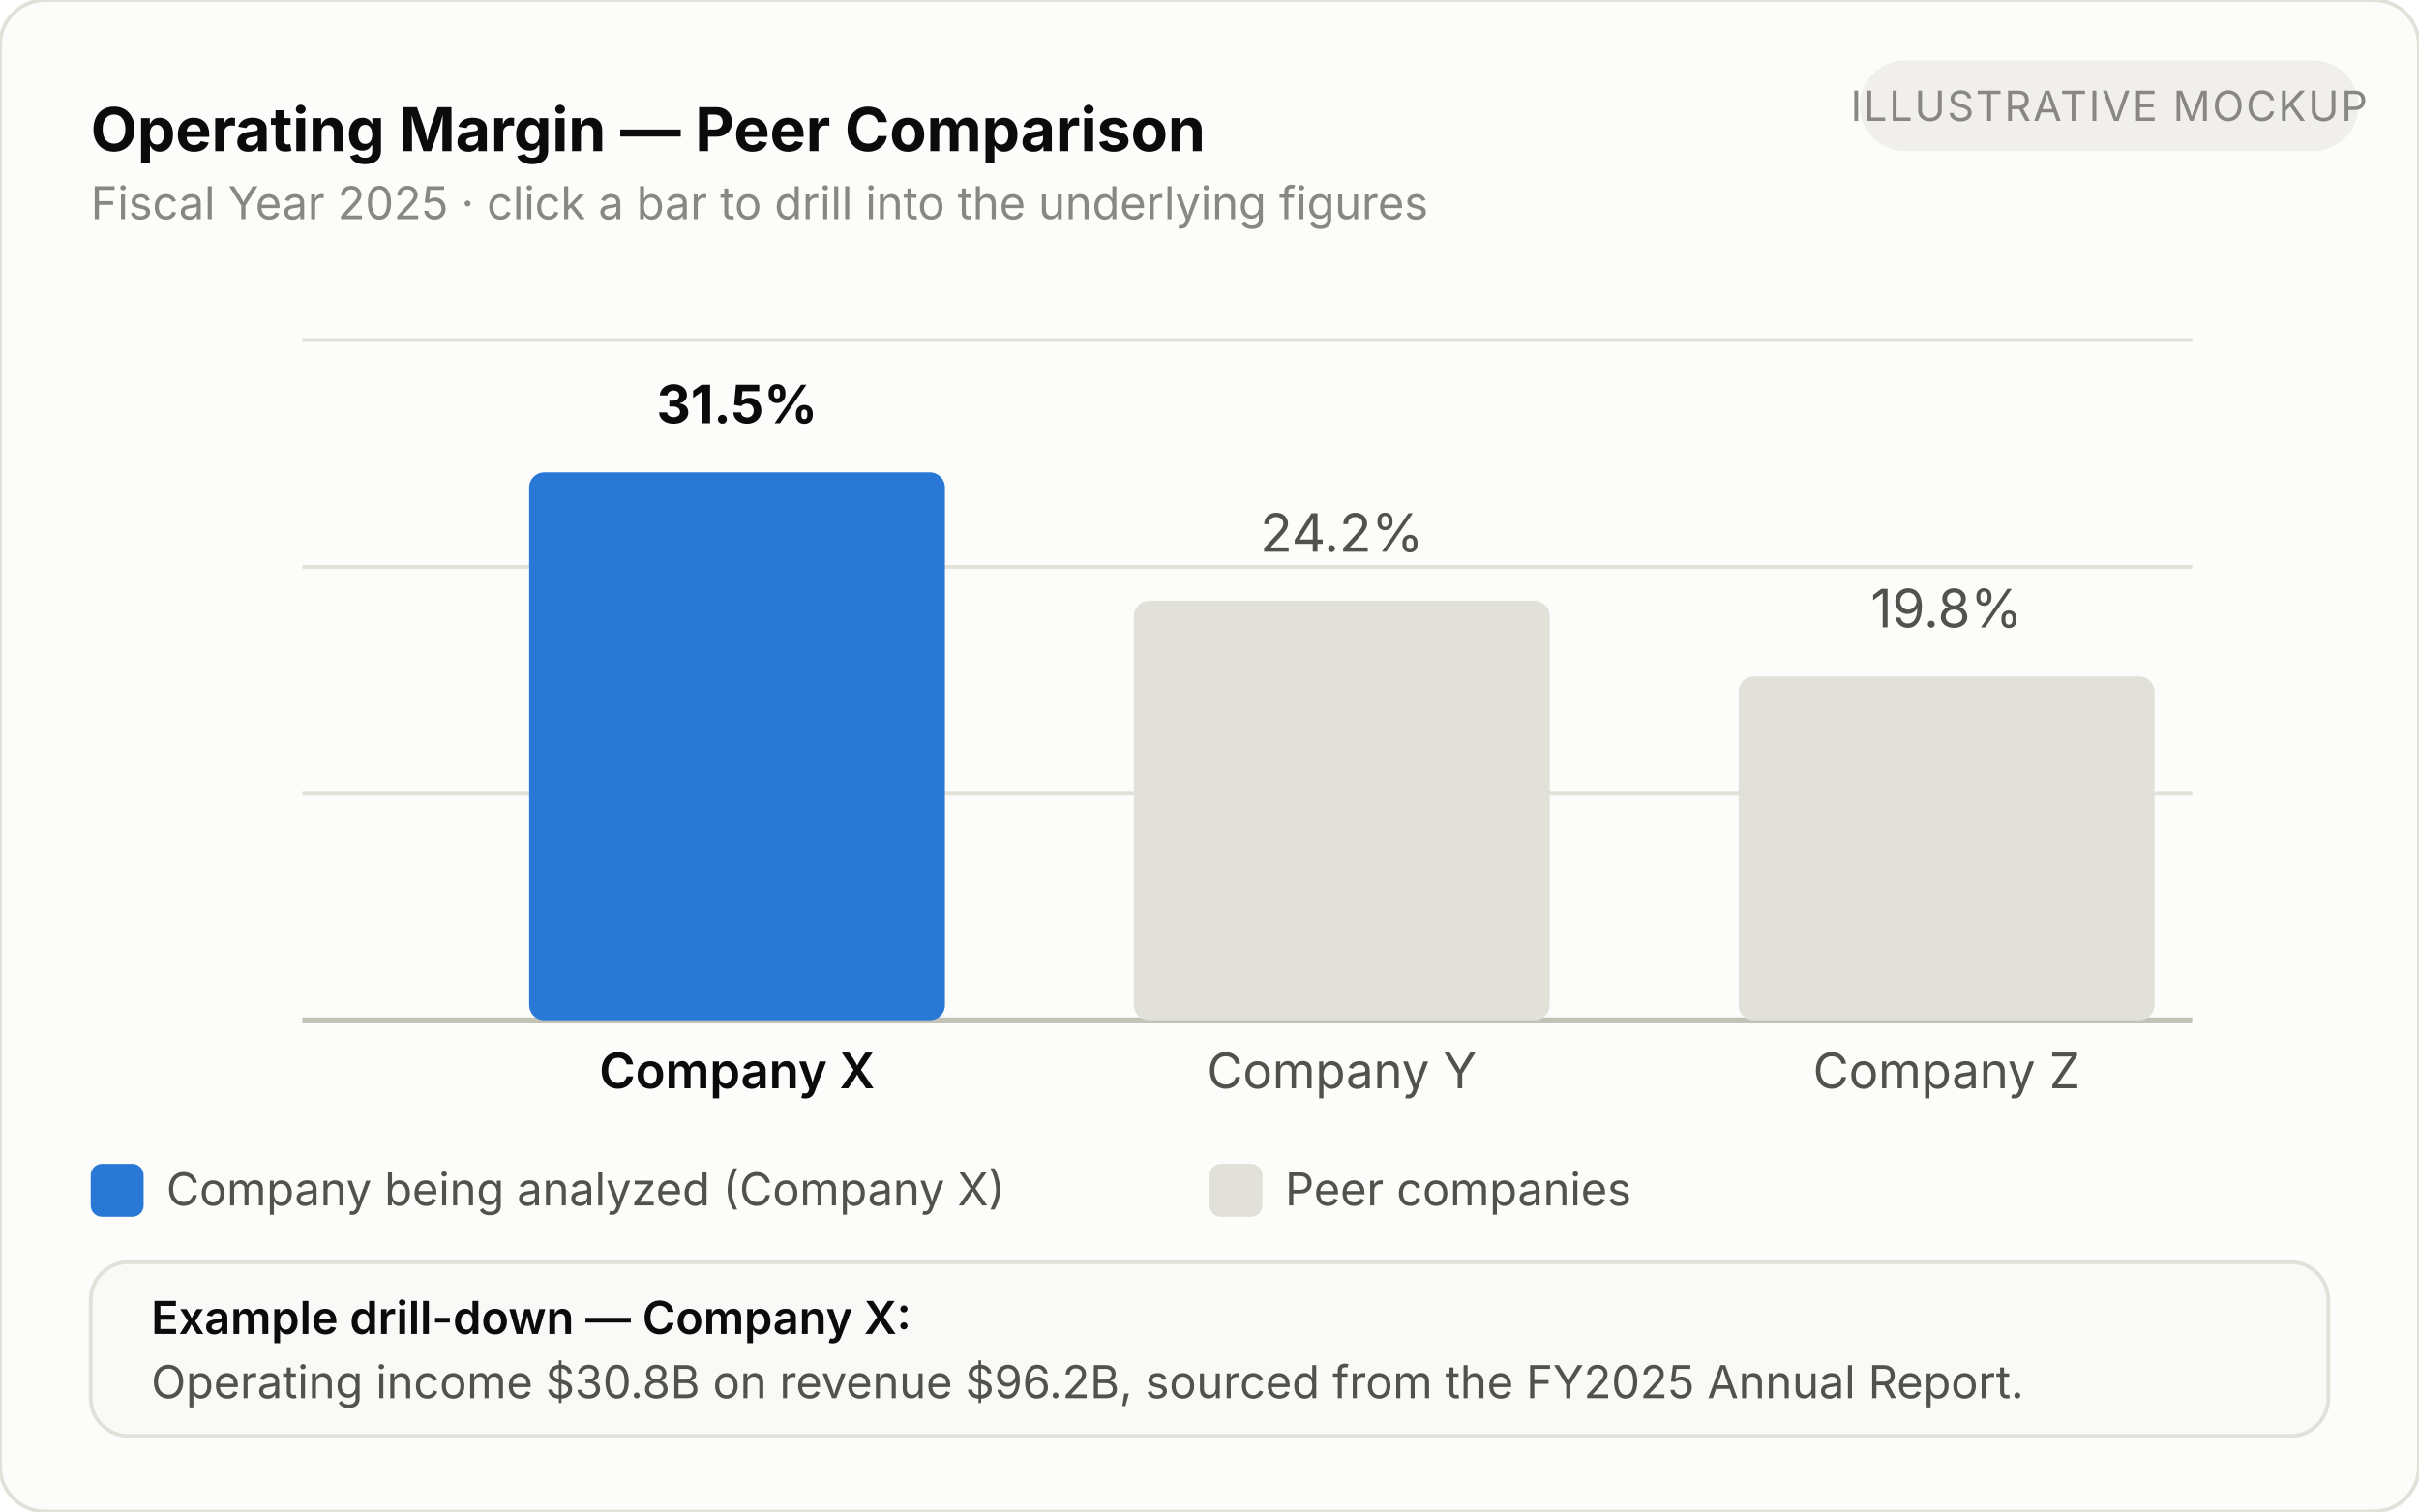
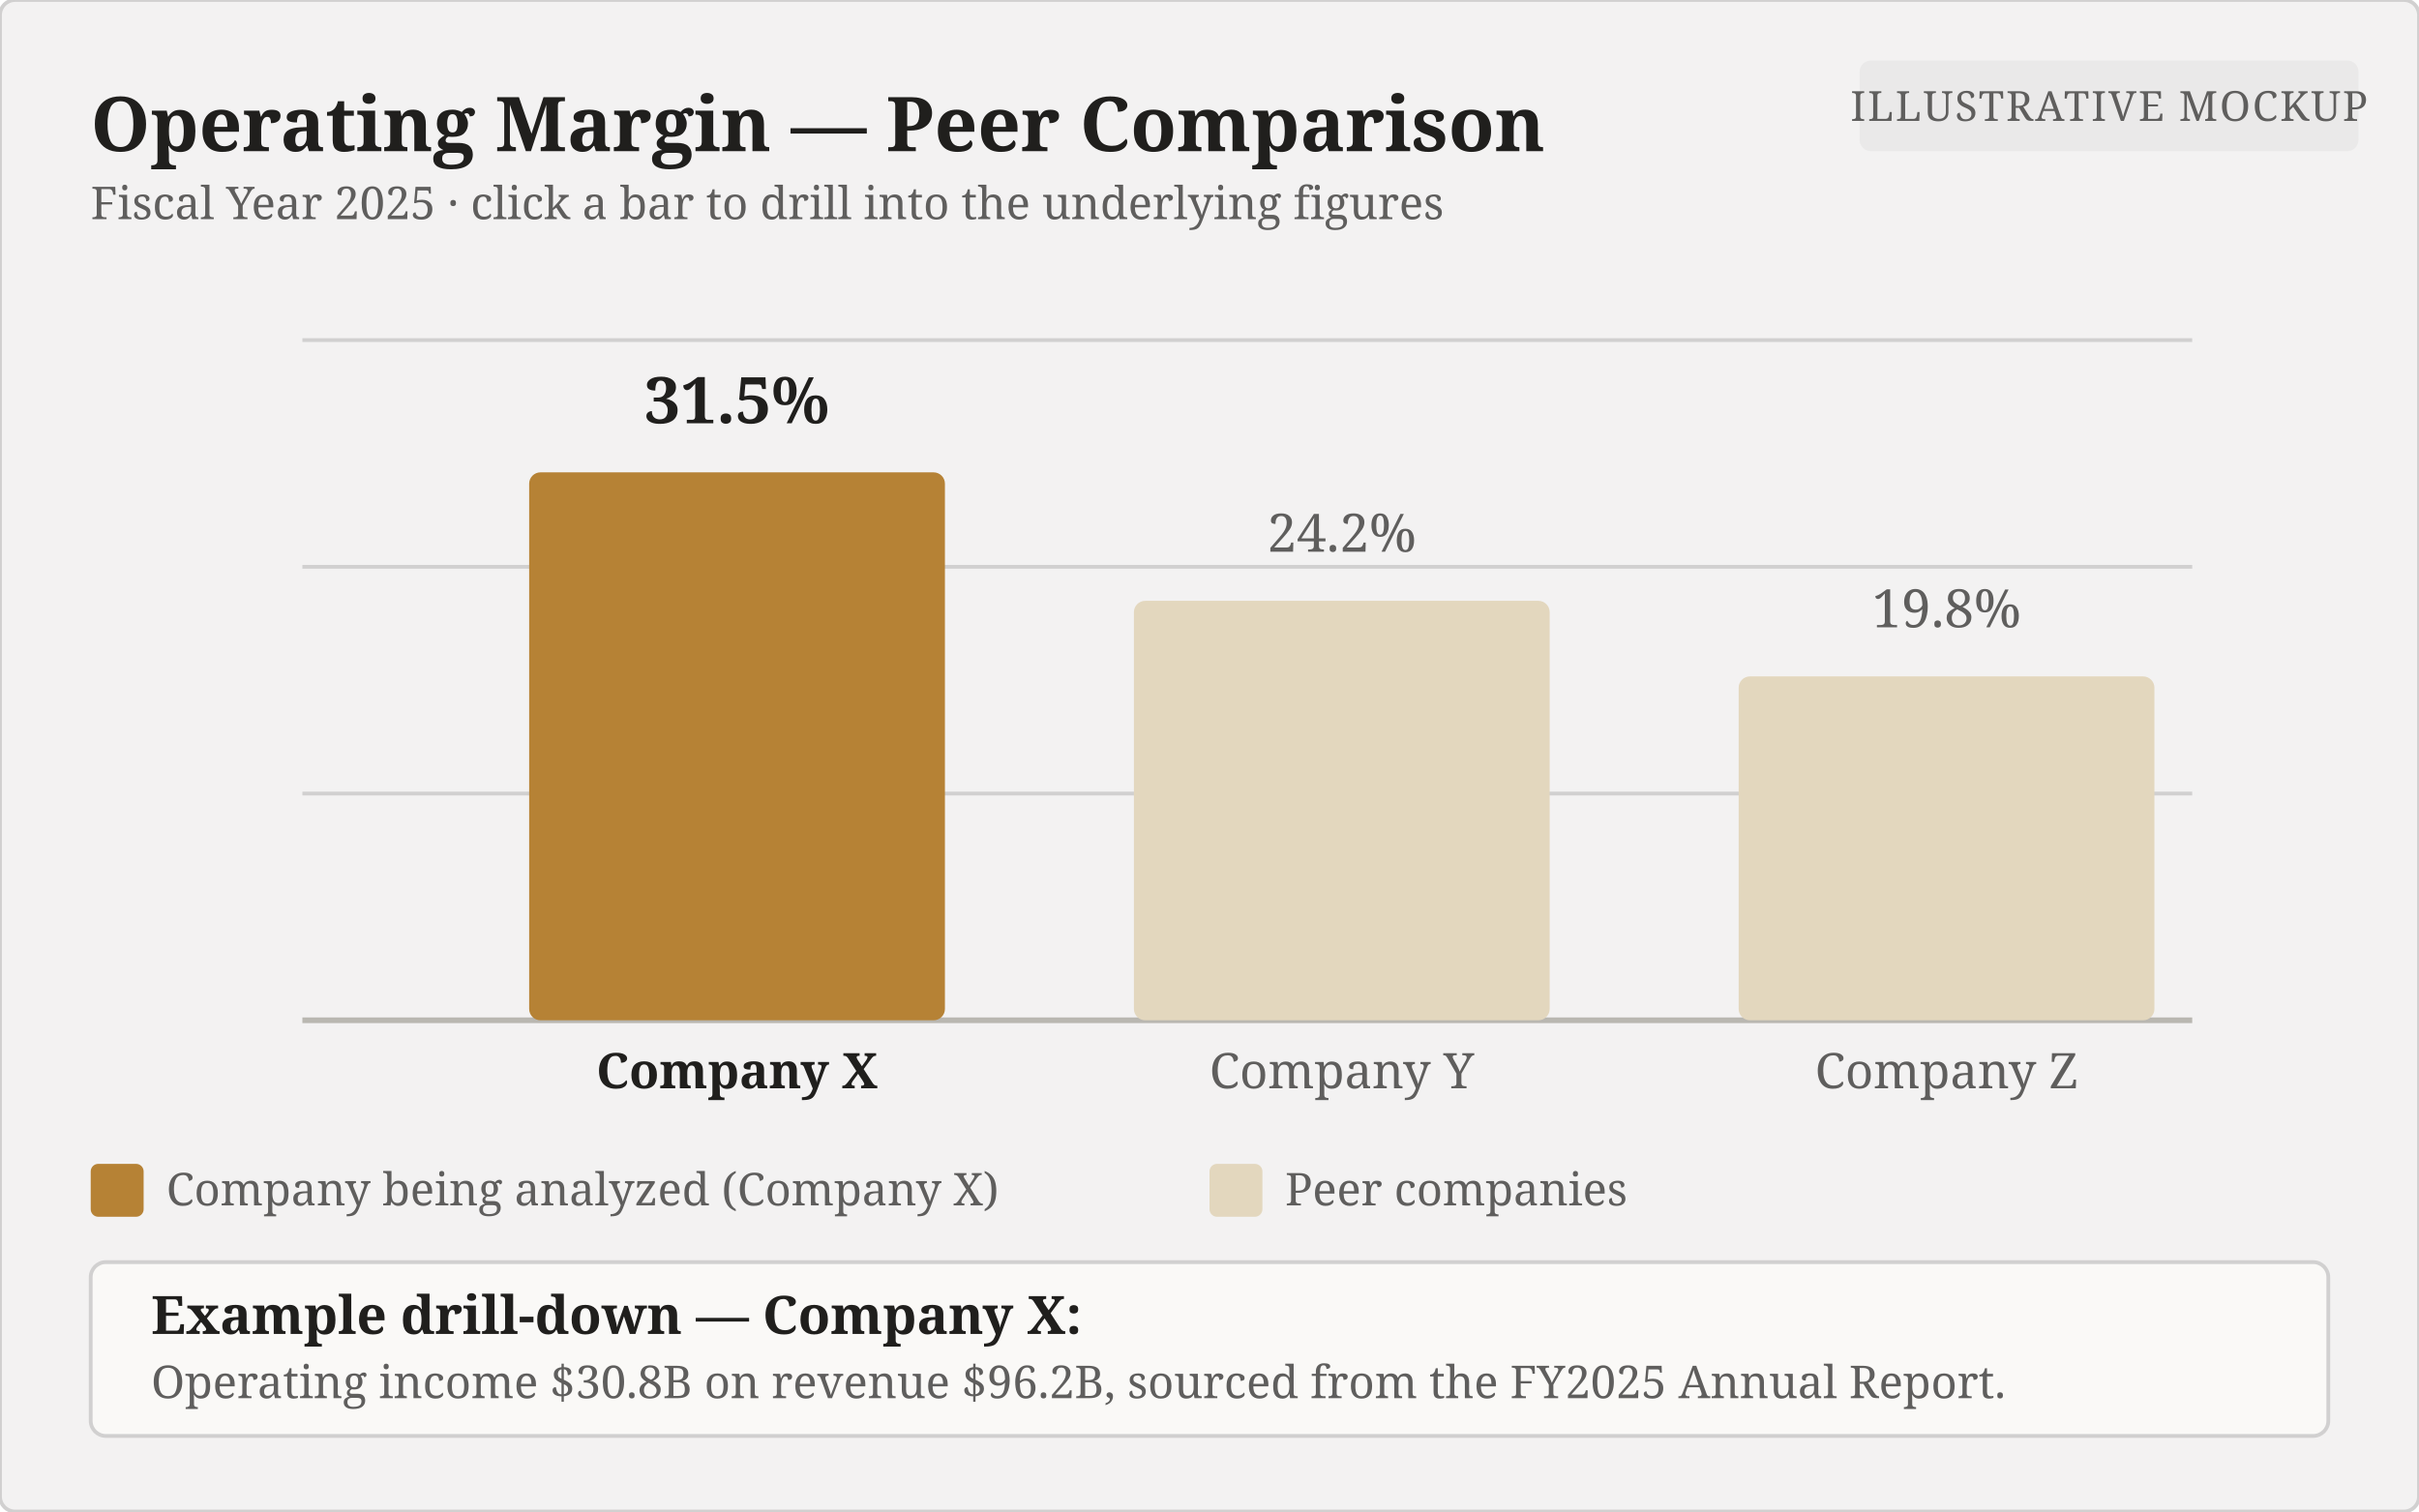
- <svg xmlns="http://www.w3.org/2000/svg" viewBox="0 0 640 400" font-family="system-ui, -apple-system, 'Segoe UI', sans-serif">
-   <rect x="0" y="0" width="640" height="400" rx="12" fill="#fcfcfb" stroke="#e1e0d9" stroke-width="1" />
-   <rect x="492" y="16" width="132" height="24" rx="12" fill="#f0efec" />
-   <text x="558" y="32" text-anchor="middle" font-size="11" letter-spacing="0.5" fill="#898781">ILLUSTRATIVE MOCKUP</text>
-   <text x="24" y="40" font-size="16" font-weight="700" fill="#0b0b0b">Operating Margin — Peer Comparison</text>
-   <text x="24" y="58" font-size="12" fill="#898781">Fiscal Year 2025 · click a bar to drill into the underlying figures</text>
-   <line x1="80" y1="90" x2="580" y2="90" stroke="#e1e0d9" stroke-width="1" />
-   <line x1="80" y1="150" x2="580" y2="150" stroke="#e1e0d9" stroke-width="1" />
-   <line x1="80" y1="210" x2="580" y2="210" stroke="#e1e0d9" stroke-width="1" />
-   <line x1="80" y1="270" x2="580" y2="270" stroke="#c3c2b7" stroke-width="1.5" />
-   <rect x="140" y="125" width="110" height="145" rx="4" fill="#2a78d6" />
-   <text x="195" y="112" text-anchor="middle" font-size="14" font-weight="700" fill="#0b0b0b">31.5%</text>
-   <text x="195" y="288" text-anchor="middle" font-size="13" font-weight="600" fill="#0b0b0b">Company X</text>
-   <rect x="300" y="159" width="110" height="111" rx="4" fill="#e1e0d9" />
-   <text x="355" y="146" text-anchor="middle" font-size="14" fill="#52514e">24.2%</text>
-   <text x="355" y="288" text-anchor="middle" font-size="13" fill="#52514e">Company Y</text>
-   <rect x="460" y="179" width="110" height="91" rx="4" fill="#e1e0d9" />
-   <text x="515" y="166" text-anchor="middle" font-size="14" fill="#52514e">19.8%</text>
-   <text x="515" y="288" text-anchor="middle" font-size="13" fill="#52514e">Company Z</text>
-   <rect x="24" y="308" width="14" height="14" rx="3" fill="#2a78d6" />
-   <text x="44" y="319" font-size="12" fill="#52514e">Company being analyzed (Company X)</text>
-   <rect x="320" y="308" width="14" height="14" rx="3" fill="#e1e0d9" />
-   <text x="340" y="319" font-size="12" fill="#52514e">Peer companies</text>
-   <rect x="24" y="334" width="592" height="46" rx="10" fill="#f9f9f7" stroke="#e1e0d9" stroke-width="1" />
-   <text x="40" y="353" font-size="12" font-weight="600" fill="#0b0b0b">Example drill-down — Company X:</text>
-   <text x="40" y="370" font-size="12" fill="#52514e">Operating income $30.8B on revenue $96.2B, sourced from the FY2025 Annual Report.</text>
+ <svg xmlns="http://www.w3.org/2000/svg" viewBox="0 0 640 400" font-family="Lora, serif">
+   <rect x="0" y="0" width="640" height="400" rx="4" fill="#F3F2F2" stroke="#D1D0D0" stroke-width="1" />
+   <rect x="492" y="16" width="132" height="24" rx="3" fill="#EAE9E9" />
+   <text x="558" y="32" text-anchor="middle" font-size="11" letter-spacing="0.5" fill="#5F5E5D">ILLUSTRATIVE MOCKUP</text>
+   <text x="24" y="40" font-family="'Cormorant Garamond', serif" font-size="20" font-weight="600" fill="#201F1D">Operating Margin — Peer Comparison</text>
+   <text x="24" y="58" font-size="12" fill="#5F5E5D">Fiscal Year 2025 · click a bar to drill into the underlying figures</text>
+   <line x1="80" y1="90" x2="580" y2="90" stroke="#D1D0D0" stroke-width="1" />
+   <line x1="80" y1="150" x2="580" y2="150" stroke="#D1D0D0" stroke-width="1" />
+   <line x1="80" y1="210" x2="580" y2="210" stroke="#D1D0D0" stroke-width="1" />
+   <line x1="80" y1="270" x2="580" y2="270" stroke="#B9B7B1" stroke-width="1.5" />
+   <rect x="140" y="125" width="110" height="145" rx="3" fill="#B68235" />
+   <text x="195" y="112" text-anchor="middle" font-family="'Cormorant Garamond', serif" font-size="17" font-weight="600" fill="#201F1D">31.5%</text>
+   <text x="195" y="288" text-anchor="middle" font-size="13" font-weight="600" fill="#201F1D">Company X</text>
+   <rect x="300" y="159" width="110" height="111" rx="3" fill="#E3D7BE" />
+   <text x="355" y="146" text-anchor="middle" font-size="14" fill="#5F5E5D">24.2%</text>
+   <text x="355" y="288" text-anchor="middle" font-size="13" fill="#5F5E5D">Company Y</text>
+   <rect x="460" y="179" width="110" height="91" rx="3" fill="#E3D7BE" />
+   <text x="515" y="166" text-anchor="middle" font-size="14" fill="#5F5E5D">19.8%</text>
+   <text x="515" y="288" text-anchor="middle" font-size="13" fill="#5F5E5D">Company Z</text>
+   <rect x="24" y="308" width="14" height="14" rx="2" fill="#B68235" />
+   <text x="44" y="319" font-size="12" fill="#5F5E5D">Company being analyzed (Company X)</text>
+   <rect x="320" y="308" width="14" height="14" rx="2" fill="#E3D7BE" />
+   <text x="340" y="319" font-size="12" fill="#5F5E5D">Peer companies</text>
+   <rect x="24" y="334" width="592" height="46" rx="4" fill="#FAF9F7" stroke="#D1D0D0" stroke-width="1" />
+   <text x="40" y="353" font-family="'Cormorant Garamond', serif" font-size="14" font-weight="600" fill="#201F1D">Example drill-down — Company X:</text>
+   <text x="40" y="370" font-size="12" fill="#5F5E5D">Operating income $30.8B on revenue $96.2B, sourced from the FY2025 Annual Report.</text>
</svg>
